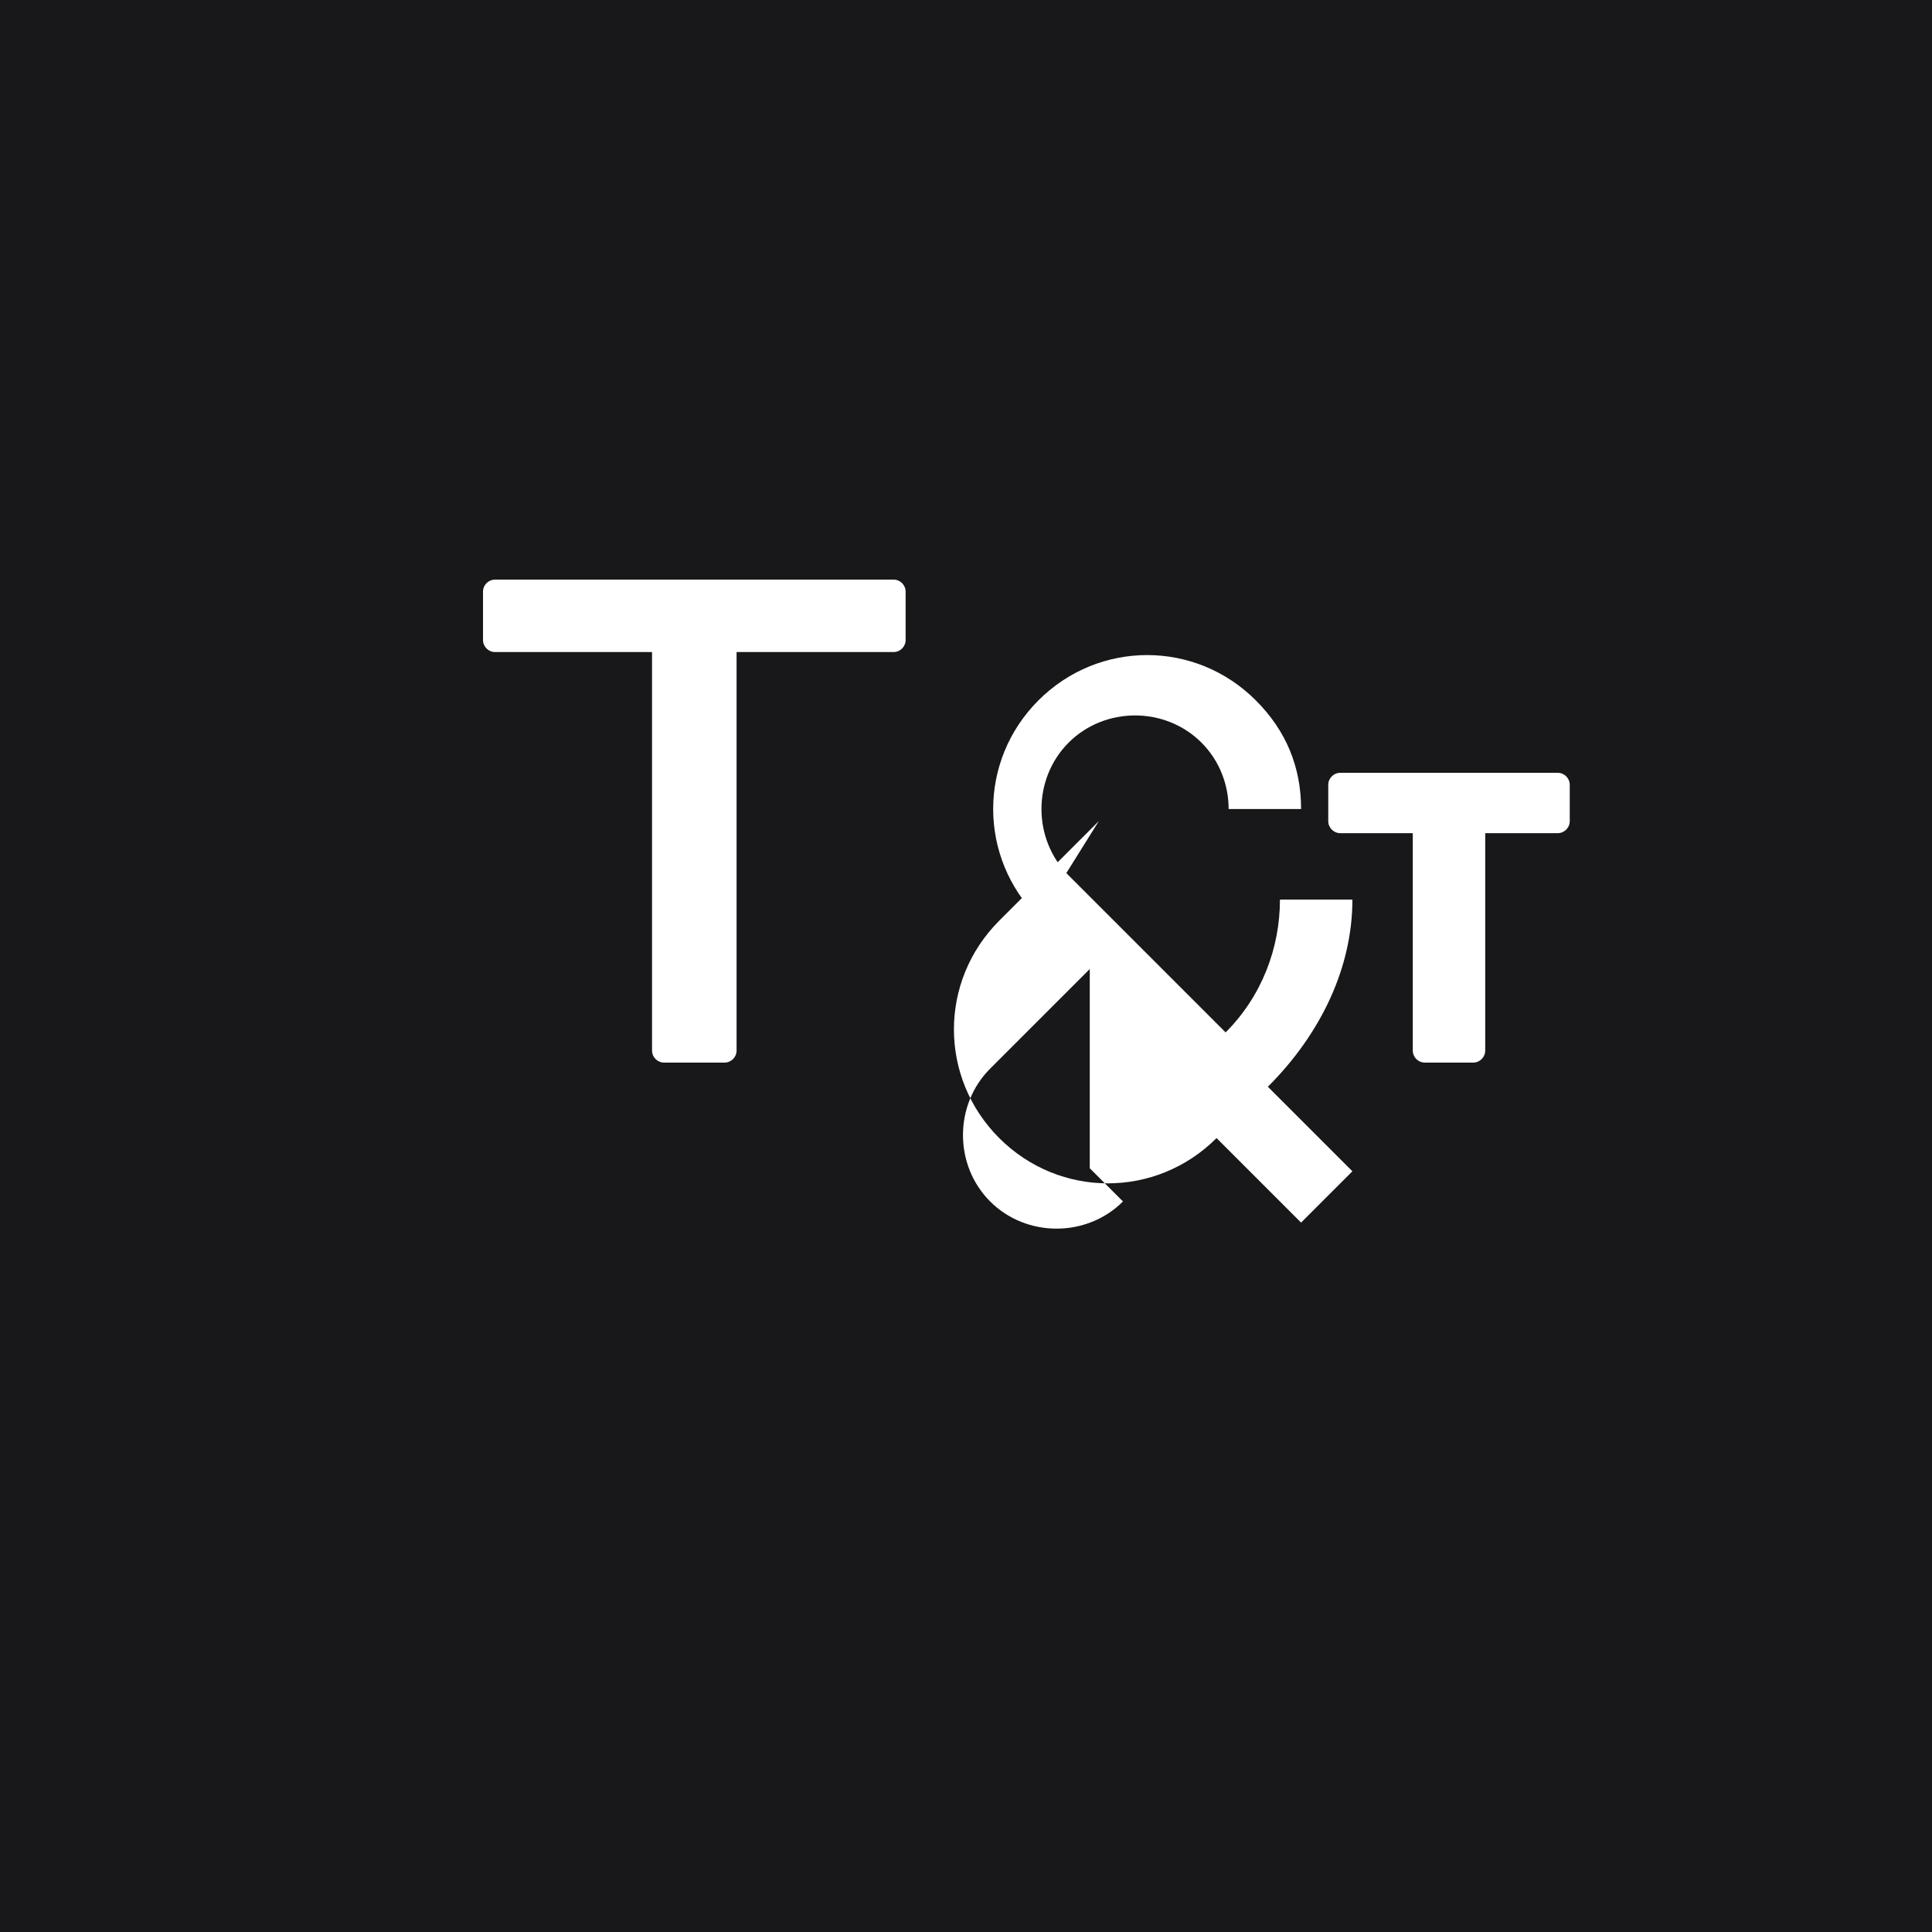
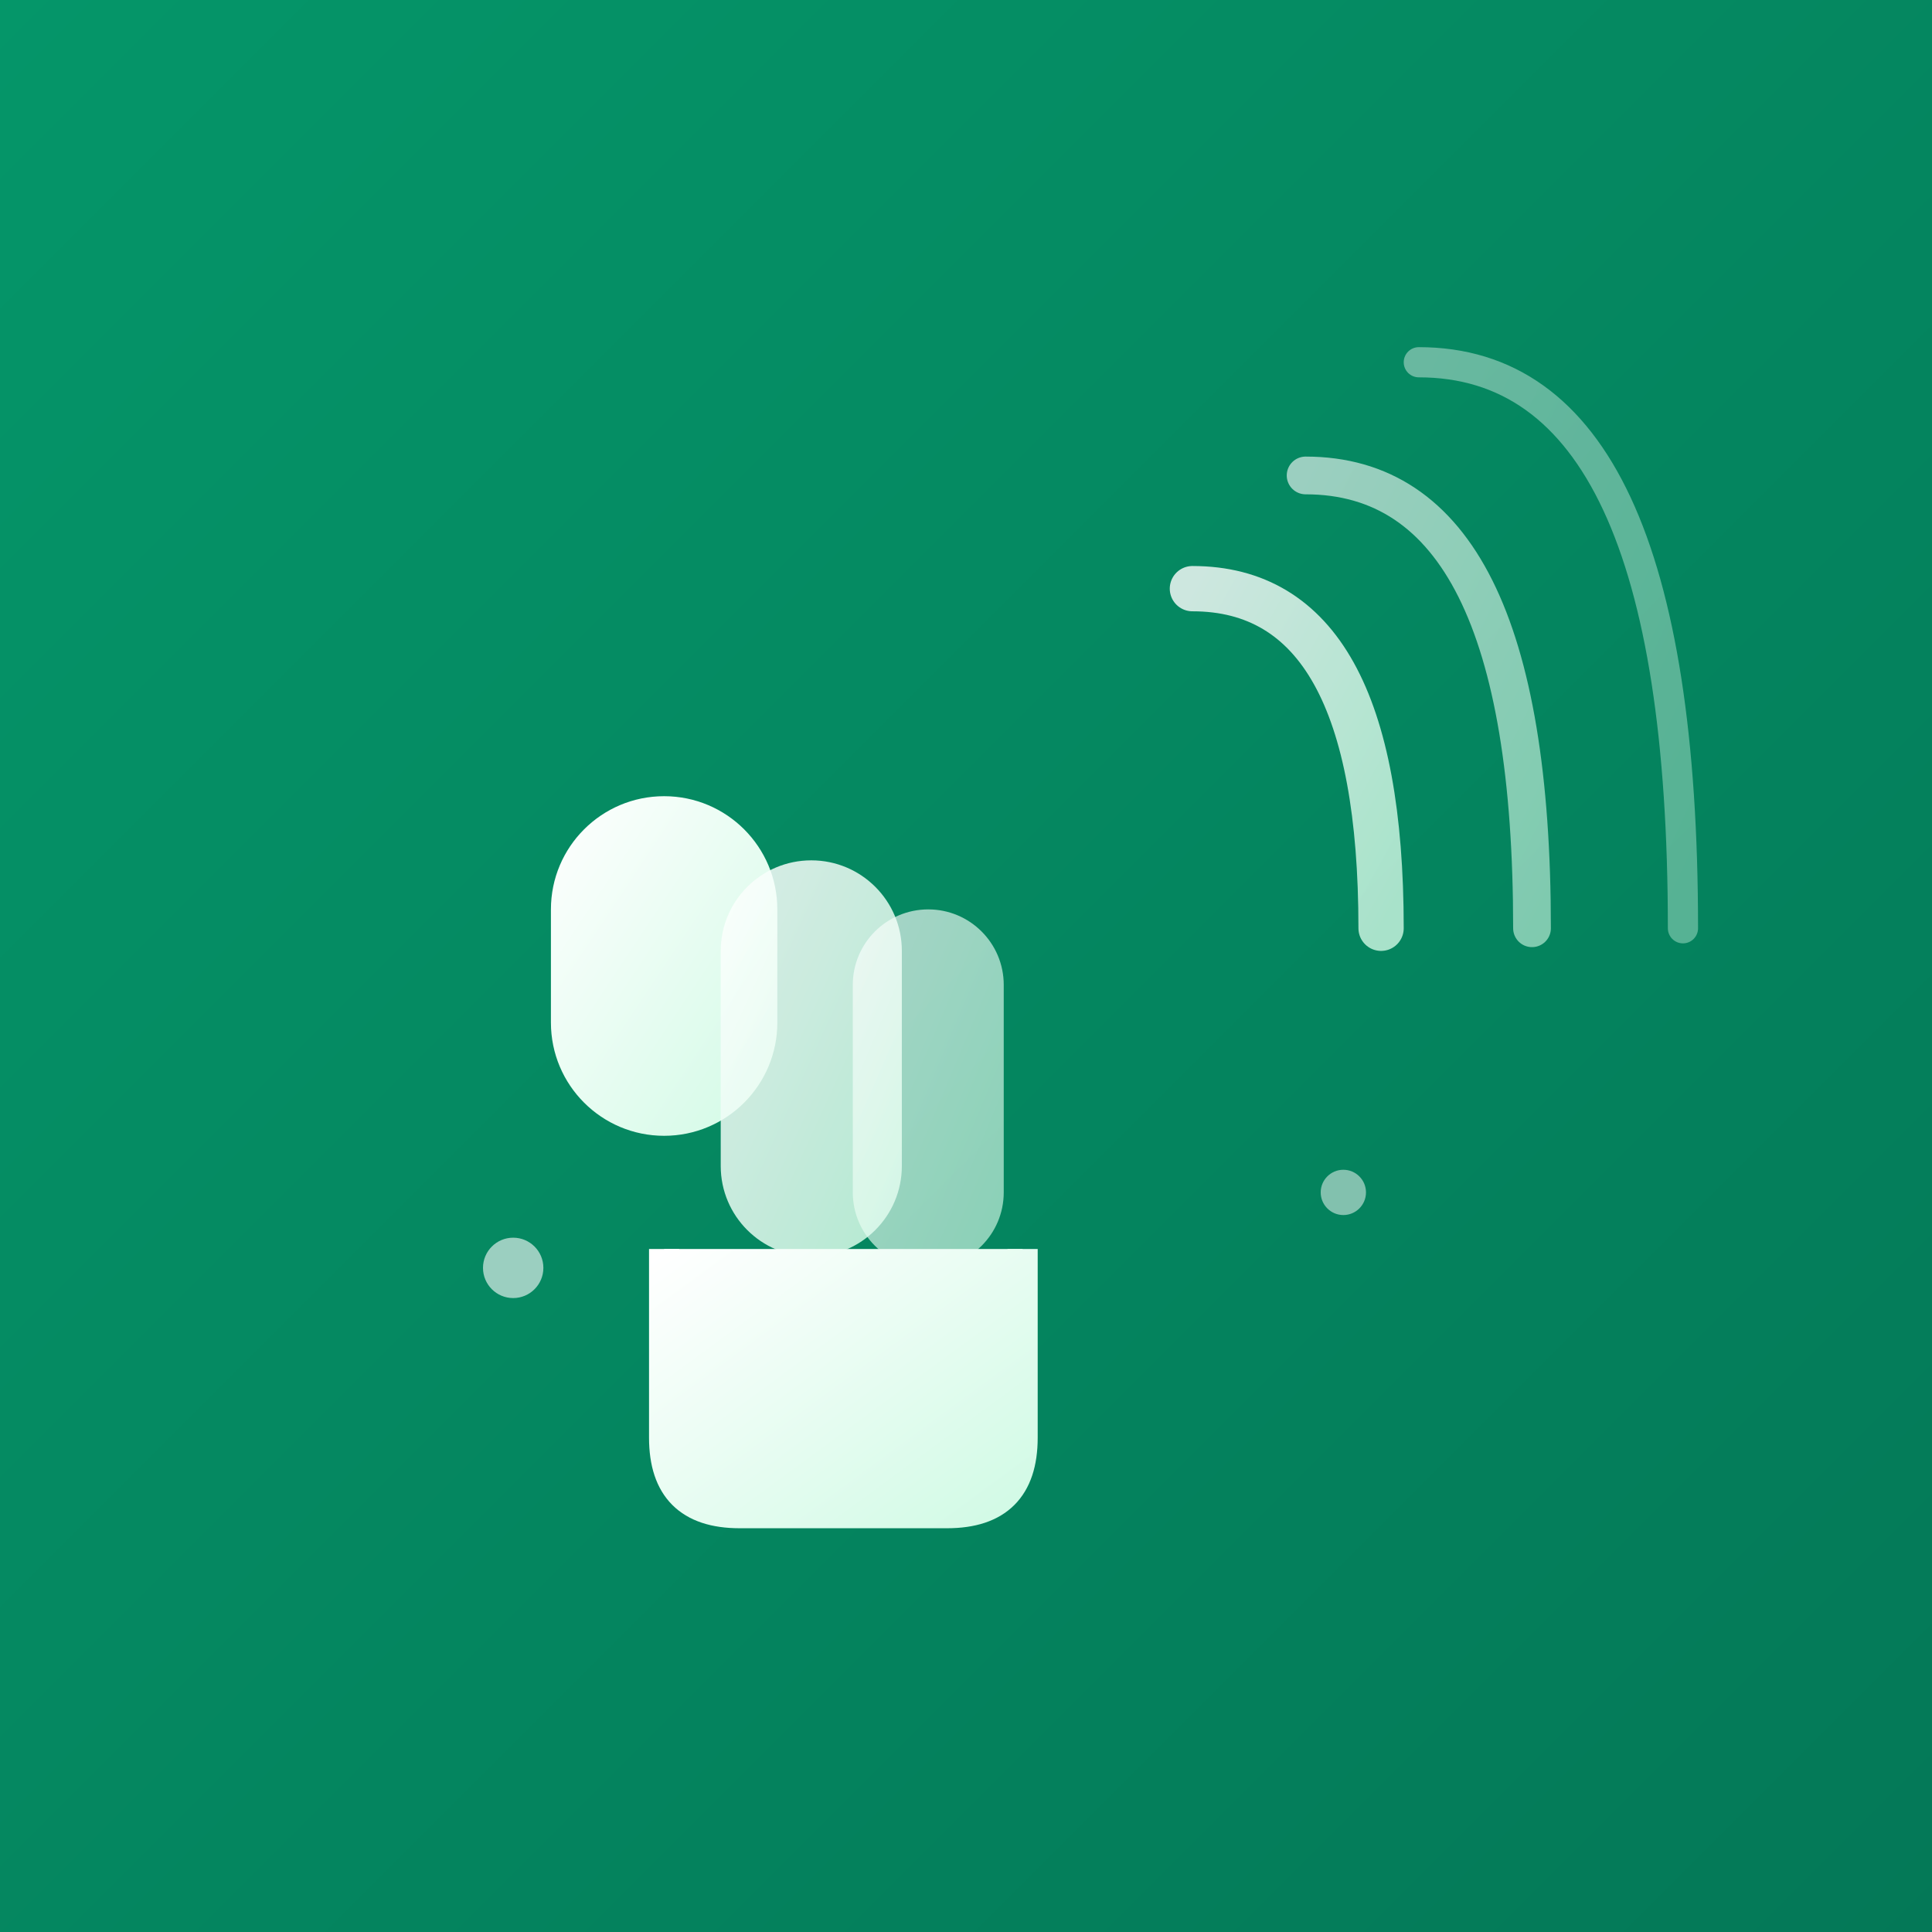
<svg xmlns="http://www.w3.org/2000/svg" viewBox="0 0 512 512">
-   <rect width="512" height="512" fill="#18181b" />
-   <g fill="#ffffff" transform="translate(51.2, 51.2) scale(0.8)">
-     <rect x="96" y="128" width="140" height="24" rx="4" />
-     <rect x="152" y="128" width="28" height="160" rx="4" />
-     <path d="M280 240c-20-20-20-52 0-72s52-20 72 0c10 10 15 22 15 36h-24c0-8-3-16-9-22-12-12-32-12-44 0s-12 32 0 44l52 52c12-12 18-28 18-44h24c0 22-10 44-28 62l28 28-17 17-28-28c-20 20-52 20-72 0s-20-52 0-72l33-33zm17 17l-33 33c-12 12-12 32 0 44s32 12 44 0l-11-11z" />
-     <rect x="376" y="192" width="80" height="20" rx="4" />
-     <rect x="404" y="192" width="24" height="96" rx="4" />
+   <defs>
+     <linearGradient id="bg" x1="0%" y1="0%" x2="100%" y2="100%">
+       <stop offset="0%" style="stop-color:#059669" />
+       <stop offset="100%" style="stop-color:#047857" />
+     </linearGradient>
+     <linearGradient id="icon" x1="0%" y1="0%" x2="100%" y2="100%">
+       <stop offset="0%" style="stop-color:#ffffff" />
+       <stop offset="100%" style="stop-color:#d1fae5" />
+     </linearGradient>
+   </defs>
+   <rect width="512" height="512" fill="url(#bg)" />
+   <g transform="translate(256, 256)">
+     <path d="M 60 -100 Q 110 -100 110 -10" stroke="url(#icon)" stroke-width="12" fill="none" stroke-linecap="round" opacity="0.8" />
+     <path d="M 90 -130 Q 150 -130 150 -10" stroke="url(#icon)" stroke-width="10" fill="none" stroke-linecap="round" opacity="0.6" />
+     <path d="M 120 -160 Q 190 -160 190 -10" stroke="url(#icon)" stroke-width="8" fill="none" stroke-linecap="round" opacity="0.4" />
+     <circle cx="-80" cy="-10" r="20" fill="url(#icon)" />
+     <rect x="-110" y="-45" width="60" height="90" rx="30" fill="url(#icon)" />
+     <rect x="-65" y="-28" width="48" height="105" rx="24" fill="url(#icon)" opacity="0.85" />
+     <rect x="-30" y="-15" width="40" height="95" rx="20" fill="url(#icon)" opacity="0.65" />
+     <path d="M -80 75 L -80 125 Q -80 145 -60 145 L -5 145 Q 15 145 15 125 L 15 75" fill="url(#icon)" stroke="url(#icon)" stroke-width="8" />
+     <circle cx="-120" cy="80" r="8" fill="#ffffff" opacity="0.6" />
+     <circle cx="100" cy="60" r="6" fill="#ffffff" opacity="0.5" />
  </g>
</svg>
